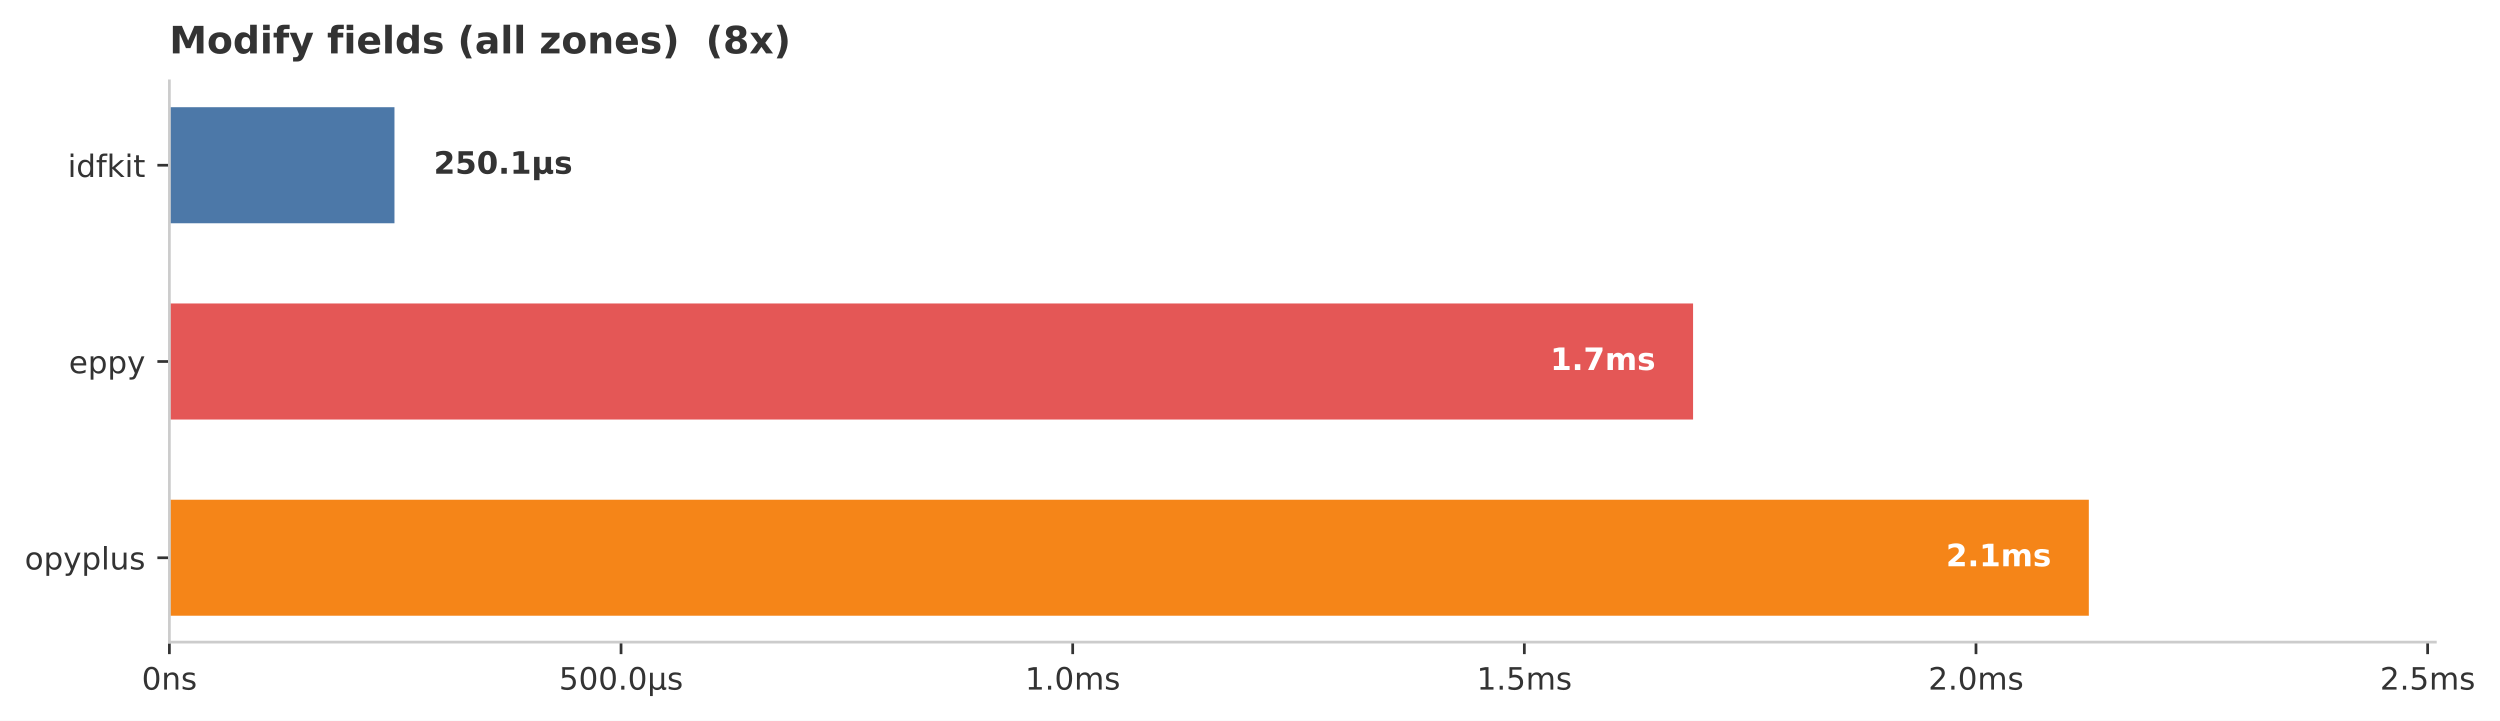
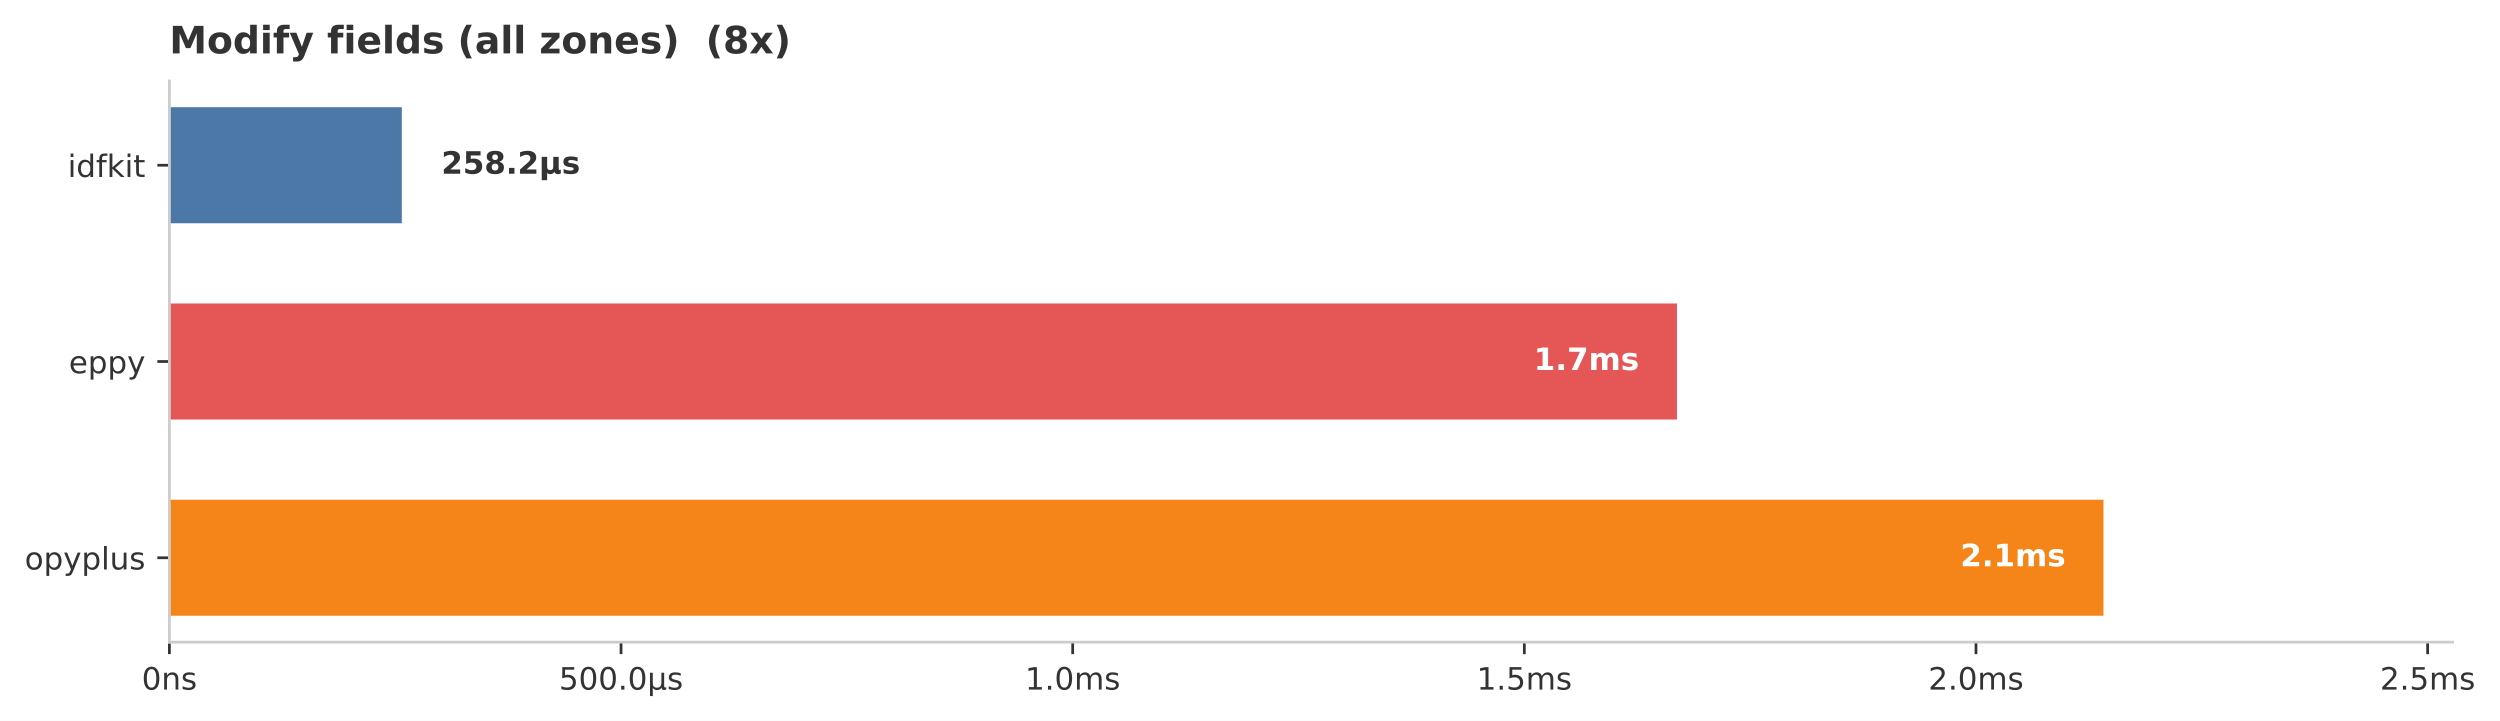
- <svg xmlns="http://www.w3.org/2000/svg" xmlns:xlink="http://www.w3.org/1999/xlink" width="728.398pt" height="210pt" viewBox="0 0 728.398 210" version="1.1">
+ <svg xmlns="http://www.w3.org/2000/svg" xmlns:xlink="http://www.w3.org/1999/xlink" width="728.387pt" height="210pt" viewBox="0 0 728.387 210" version="1.1">
  <defs>
    <style type="text/css">*{stroke-linejoin: round; stroke-linecap: butt}</style>
  </defs>
  <g id="figure_1">
    <g id="patch_1">
-       <path d="M 0 210 L 728.398 210 L 728.398 -0 L 0 -0 z " style="fill: #ffffff" />
+       <path d="M 0 210 L 728.387 210 L 728.387 -0 L 0 -0 z " style="fill: #ffffff" />
    </g>
    <g id="axes_1">
      <g id="patch_2">
-         <path d="M 49.353 187.089 L 709.56 187.089 L 709.56 23.558 L 49.353 23.558 z " style="fill: #ffffff" />
+         <path d="M 49.353 187.089 L 714.582 187.089 L 714.582 23.558 L 49.353 23.558 z " style="fill: #ffffff" />
      </g>
      <g id="patch_3">
-         <path d="M 49.353 30.992 L 115.182 30.992 L 115.182 65.299 L 49.353 65.299 z " clip-path="url(#pf01cc82cda)" style="fill: #4c78a8; stroke: #ffffff; stroke-width: 0.5; stroke-linejoin: miter" />
+         <path d="M 49.353 30.992 L 117.32 30.992 L 117.32 65.299 L 49.353 65.299 z " clip-path="url(#p45bb017839)" style="fill: #4c78a8; stroke: #ffffff; stroke-width: 0.5; stroke-linejoin: miter" />
      </g>
      <g id="patch_4">
-         <path d="M 49.353 88.17 L 493.543 88.17 L 493.543 122.477 L 49.353 122.477 z " clip-path="url(#pf01cc82cda)" style="fill: #e45756; stroke: #ffffff; stroke-width: 0.5; stroke-linejoin: miter" />
+         <path d="M 49.353 88.17 L 488.842 88.17 L 488.842 122.477 L 49.353 122.477 z " clip-path="url(#p45bb017839)" style="fill: #e45756; stroke: #ffffff; stroke-width: 0.5; stroke-linejoin: miter" />
      </g>
      <g id="patch_5">
-         <path d="M 49.353 145.349 L 608.851 145.349 L 608.851 179.656 L 49.353 179.656 z " clip-path="url(#pf01cc82cda)" style="fill: #f58518; stroke: #ffffff; stroke-width: 0.5; stroke-linejoin: miter" />
+         <path d="M 49.353 145.349 L 613.107 145.349 L 613.107 179.656 L 49.353 179.656 z " clip-path="url(#p45bb017839)" style="fill: #f58518; stroke: #ffffff; stroke-width: 0.5; stroke-linejoin: miter" />
      </g>
      <g id="matplotlib.axis_1">
        <g id="xtick_1">
          <g id="line2d_1">
            <defs>
-               <path id="mb7162e9f88" d="M 0 0 L 0 3.5 " style="stroke: #333333; stroke-width: 0.8" />
+               <path id="m4ce6fe89cb" d="M 0 0 L 0 3.5 " style="stroke: #333333; stroke-width: 0.8" />
            </defs>
            <g>
-               <use xlink:href="#mb7162e9f88" x="49.353" y="187.089" style="fill: #333333; stroke: #333333; stroke-width: 0.8" />
+               <use xlink:href="#m4ce6fe89cb" x="49.353" y="187.089" style="fill: #333333; stroke: #333333; stroke-width: 0.8" />
            </g>
          </g>
          <g id="text_1">
            <g style="fill: #333333" transform="translate(41.29422 200.9278) scale(0.09 -0.09)">
              <defs>
                <path id="DejaVuSans-30" d="M 2034 4250 Q 1547 4250 1301 3770 Q 1056 3291 1056 2328 Q 1056 1369 1301 889 Q 1547 409 2034 409 Q 2525 409 2770 889 Q 3016 1369 3016 2328 Q 3016 3291 2770 3770 Q 2525 4250 2034 4250 z M 2034 4750 Q 2819 4750 3233 4129 Q 3647 3509 3647 2328 Q 3647 1150 3233 529 Q 2819 -91 2034 -91 Q 1250 -91 836 529 Q 422 1150 422 2328 Q 422 3509 836 4129 Q 1250 4750 2034 4750 z " transform="scale(0.015625)" />
                <path id="DejaVuSans-6e" d="M 3513 2113 L 3513 0 L 2938 0 L 2938 2094 Q 2938 2591 2744 2837 Q 2550 3084 2163 3084 Q 1697 3084 1428 2787 Q 1159 2491 1159 1978 L 1159 0 L 581 0 L 581 3500 L 1159 3500 L 1159 2956 Q 1366 3272 1645 3428 Q 1925 3584 2291 3584 Q 2894 3584 3203 3211 Q 3513 2838 3513 2113 z " transform="scale(0.015625)" />
                <path id="DejaVuSans-73" d="M 2834 3397 L 2834 2853 Q 2591 2978 2328 3040 Q 2066 3103 1784 3103 Q 1356 3103 1142 2972 Q 928 2841 928 2578 Q 928 2378 1081 2264 Q 1234 2150 1697 2047 L 1894 2003 Q 2506 1872 2764 1633 Q 3022 1394 3022 966 Q 3022 478 2636 193 Q 2250 -91 1575 -91 Q 1294 -91 989 -36 Q 684 19 347 128 L 347 722 Q 666 556 975 473 Q 1284 391 1588 391 Q 1994 391 2212 530 Q 2431 669 2431 922 Q 2431 1156 2273 1281 Q 2116 1406 1581 1522 L 1381 1569 Q 847 1681 609 1914 Q 372 2147 372 2553 Q 372 3047 722 3315 Q 1072 3584 1716 3584 Q 2034 3584 2315 3537 Q 2597 3491 2834 3397 z " transform="scale(0.015625)" />
              </defs>
              <use xlink:href="#DejaVuSans-30" />
              <use xlink:href="#DejaVuSans-6e" transform="translate(63.62305 0)" />
              <use xlink:href="#DejaVuSans-73" transform="translate(127.002 0)" />
            </g>
          </g>
        </g>
        <g id="xtick_2">
          <g id="line2d_2">
            <g>
-               <use xlink:href="#mb7162e9f88" x="180.946" y="187.089" style="fill: #333333; stroke: #333333; stroke-width: 0.8" />
+               <use xlink:href="#m4ce6fe89cb" x="180.943" y="187.089" style="fill: #333333; stroke: #333333; stroke-width: 0.8" />
            </g>
          </g>
          <g id="text_2">
-             <g style="fill: #333333" transform="translate(162.8556 200.9278) scale(0.09 -0.09)">
+             <g style="fill: #333333" transform="translate(162.8533 200.9278) scale(0.09 -0.09)">
              <defs>
                <path id="DejaVuSans-35" d="M 691 4666 L 3169 4666 L 3169 4134 L 1269 4134 L 1269 2991 Q 1406 3038 1543 3061 Q 1681 3084 1819 3084 Q 2600 3084 3056 2656 Q 3513 2228 3513 1497 Q 3513 744 3044 326 Q 2575 -91 1722 -91 Q 1428 -91 1123 -41 Q 819 9 494 109 L 494 744 Q 775 591 1075 516 Q 1375 441 1709 441 Q 2250 441 2565 725 Q 2881 1009 2881 1497 Q 2881 1984 2565 2268 Q 2250 2553 1709 2553 Q 1456 2553 1204 2497 Q 953 2441 691 2322 L 691 4666 z " transform="scale(0.015625)" />
                <path id="DejaVuSans-2e" d="M 684 794 L 1344 794 L 1344 0 L 684 0 L 684 794 z " transform="scale(0.015625)" />
                <path id="DejaVuSans-b5" d="M 544 -1331 L 544 3500 L 1119 3500 L 1119 1325 Q 1119 872 1334 640 Q 1550 409 1972 409 Q 2434 409 2667 671 Q 2900 934 2900 1459 L 2900 3500 L 3475 3500 L 3475 806 Q 3475 619 3529 530 Q 3584 441 3700 441 Q 3728 441 3778 458 Q 3828 475 3916 513 L 3916 50 Q 3788 -22 3673 -56 Q 3559 -91 3450 -91 Q 3234 -91 3106 31 Q 2978 153 2931 403 Q 2775 156 2548 32 Q 2322 -91 2016 -91 Q 1697 -91 1473 31 Q 1250 153 1119 397 L 1119 -1331 L 544 -1331 z " transform="scale(0.015625)" />
              </defs>
              <use xlink:href="#DejaVuSans-35" />
              <use xlink:href="#DejaVuSans-30" transform="translate(63.62305 0)" />
              <use xlink:href="#DejaVuSans-30" transform="translate(127.2461 0)" />
              <use xlink:href="#DejaVuSans-2e" transform="translate(190.8691 0)" />
              <use xlink:href="#DejaVuSans-30" transform="translate(222.6562 0)" />
              <use xlink:href="#DejaVuSans-b5" transform="translate(286.2793 0)" />
              <use xlink:href="#DejaVuSans-73" transform="translate(349.9023 0)" />
            </g>
          </g>
        </g>
        <g id="xtick_3">
          <g id="line2d_3">
            <g>
-               <use xlink:href="#mb7162e9f88" x="312.538" y="187.089" style="fill: #333333; stroke: #333333; stroke-width: 0.8" />
+               <use xlink:href="#m4ce6fe89cb" x="312.533" y="187.089" style="fill: #333333; stroke: #333333; stroke-width: 0.8" />
            </g>
          </g>
          <g id="text_3">
-             <g style="fill: #333333" transform="translate(298.6539 200.9278) scale(0.09 -0.09)">
+             <g style="fill: #333333" transform="translate(298.6493 200.9278) scale(0.09 -0.09)">
              <defs>
                <path id="DejaVuSans-31" d="M 794 531 L 1825 531 L 1825 4091 L 703 3866 L 703 4441 L 1819 4666 L 2450 4666 L 2450 531 L 3481 531 L 3481 0 L 794 0 L 794 531 z " transform="scale(0.015625)" />
                <path id="DejaVuSans-6d" d="M 3328 2828 Q 3544 3216 3844 3400 Q 4144 3584 4550 3584 Q 5097 3584 5394 3201 Q 5691 2819 5691 2113 L 5691 0 L 5113 0 L 5113 2094 Q 5113 2597 4934 2840 Q 4756 3084 4391 3084 Q 3944 3084 3684 2787 Q 3425 2491 3425 1978 L 3425 0 L 2847 0 L 2847 2094 Q 2847 2600 2669 2842 Q 2491 3084 2119 3084 Q 1678 3084 1418 2786 Q 1159 2488 1159 1978 L 1159 0 L 581 0 L 581 3500 L 1159 3500 L 1159 2956 Q 1356 3278 1631 3431 Q 1906 3584 2284 3584 Q 2666 3584 2933 3390 Q 3200 3197 3328 2828 z " transform="scale(0.015625)" />
              </defs>
              <use xlink:href="#DejaVuSans-31" />
              <use xlink:href="#DejaVuSans-2e" transform="translate(63.62305 0)" />
              <use xlink:href="#DejaVuSans-30" transform="translate(95.41016 0)" />
              <use xlink:href="#DejaVuSans-6d" transform="translate(159.0332 0)" />
              <use xlink:href="#DejaVuSans-73" transform="translate(256.4453 0)" />
            </g>
          </g>
        </g>
        <g id="xtick_4">
          <g id="line2d_4">
            <g>
-               <use xlink:href="#mb7162e9f88" x="444.13" y="187.089" style="fill: #333333; stroke: #333333; stroke-width: 0.8" />
+               <use xlink:href="#m4ce6fe89cb" x="444.123" y="187.089" style="fill: #333333; stroke: #333333; stroke-width: 0.8" />
            </g>
          </g>
          <g id="text_4">
-             <g style="fill: #333333" transform="translate(430.2461 200.9278) scale(0.09 -0.09)">
+             <g style="fill: #333333" transform="translate(430.2392 200.9278) scale(0.09 -0.09)">
              <use xlink:href="#DejaVuSans-31" />
              <use xlink:href="#DejaVuSans-2e" transform="translate(63.62305 0)" />
              <use xlink:href="#DejaVuSans-35" transform="translate(95.41016 0)" />
              <use xlink:href="#DejaVuSans-6d" transform="translate(159.0332 0)" />
              <use xlink:href="#DejaVuSans-73" transform="translate(256.4453 0)" />
            </g>
          </g>
        </g>
        <g id="xtick_5">
          <g id="line2d_5">
            <g>
-               <use xlink:href="#mb7162e9f88" x="575.722" y="187.089" style="fill: #333333; stroke: #333333; stroke-width: 0.8" />
+               <use xlink:href="#m4ce6fe89cb" x="575.713" y="187.089" style="fill: #333333; stroke: #333333; stroke-width: 0.8" />
            </g>
          </g>
          <g id="text_5">
-             <g style="fill: #333333" transform="translate(561.8383 200.9278) scale(0.09 -0.09)">
+             <g style="fill: #333333" transform="translate(561.8291 200.9278) scale(0.09 -0.09)">
              <defs>
                <path id="DejaVuSans-32" d="M 1228 531 L 3431 531 L 3431 0 L 469 0 L 469 531 Q 828 903 1448 1529 Q 2069 2156 2228 2338 Q 2531 2678 2651 2914 Q 2772 3150 2772 3378 Q 2772 3750 2511 3984 Q 2250 4219 1831 4219 Q 1534 4219 1204 4116 Q 875 4013 500 3803 L 500 4441 Q 881 4594 1212 4672 Q 1544 4750 1819 4750 Q 2544 4750 2975 4387 Q 3406 4025 3406 3419 Q 3406 3131 3298 2873 Q 3191 2616 2906 2266 Q 2828 2175 2409 1742 Q 1991 1309 1228 531 z " transform="scale(0.015625)" />
              </defs>
              <use xlink:href="#DejaVuSans-32" />
              <use xlink:href="#DejaVuSans-2e" transform="translate(63.62305 0)" />
              <use xlink:href="#DejaVuSans-30" transform="translate(95.41016 0)" />
              <use xlink:href="#DejaVuSans-6d" transform="translate(159.0332 0)" />
              <use xlink:href="#DejaVuSans-73" transform="translate(256.4453 0)" />
            </g>
          </g>
        </g>
        <g id="xtick_6">
          <g id="line2d_6">
            <g>
-               <use xlink:href="#mb7162e9f88" x="707.314" y="187.089" style="fill: #333333; stroke: #333333; stroke-width: 0.8" />
+               <use xlink:href="#m4ce6fe89cb" x="707.303" y="187.089" style="fill: #333333; stroke: #333333; stroke-width: 0.8" />
            </g>
          </g>
          <g id="text_6">
-             <g style="fill: #333333" transform="translate(693.4305 200.9278) scale(0.09 -0.09)">
+             <g style="fill: #333333" transform="translate(693.419 200.9278) scale(0.09 -0.09)">
              <use xlink:href="#DejaVuSans-32" />
              <use xlink:href="#DejaVuSans-2e" transform="translate(63.62305 0)" />
              <use xlink:href="#DejaVuSans-35" transform="translate(95.41016 0)" />
              <use xlink:href="#DejaVuSans-6d" transform="translate(159.0332 0)" />
              <use xlink:href="#DejaVuSans-73" transform="translate(256.4453 0)" />
            </g>
          </g>
        </g>
      </g>
      <g id="matplotlib.axis_2">
        <g id="ytick_1">
          <g id="line2d_7">
            <defs>
-               <path id="m614a142fe1" d="M 0 0 L -3.5 0 " style="stroke: #333333; stroke-width: 0.8" />
+               <path id="m4fc2e59702" d="M 0 0 L -3.5 0 " style="stroke: #333333; stroke-width: 0.8" />
            </defs>
            <g>
-               <use xlink:href="#m614a142fe1" x="49.353" y="48.145" style="fill: #333333; stroke: #333333; stroke-width: 0.8" />
+               <use xlink:href="#m4fc2e59702" x="49.353" y="48.145" style="fill: #333333; stroke: #333333; stroke-width: 0.8" />
            </g>
          </g>
          <g id="text_7">
            <g style="fill: #333333" transform="translate(19.73109 51.5644) scale(0.09 -0.09)">
              <defs>
                <path id="DejaVuSans-69" d="M 603 3500 L 1178 3500 L 1178 0 L 603 0 L 603 3500 z M 603 4863 L 1178 4863 L 1178 4134 L 603 4134 L 603 4863 z " transform="scale(0.015625)" />
                <path id="DejaVuSans-64" d="M 2906 2969 L 2906 4863 L 3481 4863 L 3481 0 L 2906 0 L 2906 525 Q 2725 213 2448 61 Q 2172 -91 1784 -91 Q 1150 -91 751 415 Q 353 922 353 1747 Q 353 2572 751 3078 Q 1150 3584 1784 3584 Q 2172 3584 2448 3432 Q 2725 3281 2906 2969 z M 947 1747 Q 947 1113 1208 752 Q 1469 391 1925 391 Q 2381 391 2643 752 Q 2906 1113 2906 1747 Q 2906 2381 2643 2742 Q 2381 3103 1925 3103 Q 1469 3103 1208 2742 Q 947 2381 947 1747 z " transform="scale(0.015625)" />
                <path id="DejaVuSans-66" d="M 2375 4863 L 2375 4384 L 1825 4384 Q 1516 4384 1395 4259 Q 1275 4134 1275 3809 L 1275 3500 L 2222 3500 L 2222 3053 L 1275 3053 L 1275 0 L 697 0 L 697 3053 L 147 3053 L 147 3500 L 697 3500 L 697 3744 Q 697 4328 969 4595 Q 1241 4863 1831 4863 L 2375 4863 z " transform="scale(0.015625)" />
                <path id="DejaVuSans-6b" d="M 581 4863 L 1159 4863 L 1159 1991 L 2875 3500 L 3609 3500 L 1753 1863 L 3688 0 L 2938 0 L 1159 1709 L 1159 0 L 581 0 L 581 4863 z " transform="scale(0.015625)" />
                <path id="DejaVuSans-74" d="M 1172 4494 L 1172 3500 L 2356 3500 L 2356 3053 L 1172 3053 L 1172 1153 Q 1172 725 1289 603 Q 1406 481 1766 481 L 2356 481 L 2356 0 L 1766 0 Q 1100 0 847 248 Q 594 497 594 1153 L 594 3053 L 172 3053 L 172 3500 L 594 3500 L 594 4494 L 1172 4494 z " transform="scale(0.015625)" />
              </defs>
              <use xlink:href="#DejaVuSans-69" />
              <use xlink:href="#DejaVuSans-64" transform="translate(27.7832 0)" />
              <use xlink:href="#DejaVuSans-66" transform="translate(91.25977 0)" />
              <use xlink:href="#DejaVuSans-6b" transform="translate(126.4648 0)" />
              <use xlink:href="#DejaVuSans-69" transform="translate(184.375 0)" />
              <use xlink:href="#DejaVuSans-74" transform="translate(212.1582 0)" />
            </g>
          </g>
        </g>
        <g id="ytick_2">
          <g id="line2d_8">
            <g>
-               <use xlink:href="#m614a142fe1" x="49.353" y="105.324" style="fill: #333333; stroke: #333333; stroke-width: 0.8" />
+               <use xlink:href="#m4fc2e59702" x="49.353" y="105.324" style="fill: #333333; stroke: #333333; stroke-width: 0.8" />
            </g>
          </g>
          <g id="text_8">
            <g style="fill: #333333" transform="translate(20.06156 108.743) scale(0.09 -0.09)">
              <defs>
                <path id="DejaVuSans-65" d="M 3597 1894 L 3597 1613 L 953 1613 Q 991 1019 1311 708 Q 1631 397 2203 397 Q 2534 397 2845 478 Q 3156 559 3463 722 L 3463 178 Q 3153 47 2828 -22 Q 2503 -91 2169 -91 Q 1331 -91 842 396 Q 353 884 353 1716 Q 353 2575 817 3079 Q 1281 3584 2069 3584 Q 2775 3584 3186 3129 Q 3597 2675 3597 1894 z M 3022 2063 Q 3016 2534 2758 2815 Q 2500 3097 2075 3097 Q 1594 3097 1305 2825 Q 1016 2553 972 2059 L 3022 2063 z " transform="scale(0.015625)" />
                <path id="DejaVuSans-70" d="M 1159 525 L 1159 -1331 L 581 -1331 L 581 3500 L 1159 3500 L 1159 2969 Q 1341 3281 1617 3432 Q 1894 3584 2278 3584 Q 2916 3584 3314 3078 Q 3713 2572 3713 1747 Q 3713 922 3314 415 Q 2916 -91 2278 -91 Q 1894 -91 1617 61 Q 1341 213 1159 525 z M 3116 1747 Q 3116 2381 2855 2742 Q 2594 3103 2138 3103 Q 1681 3103 1420 2742 Q 1159 2381 1159 1747 Q 1159 1113 1420 752 Q 1681 391 2138 391 Q 2594 391 2855 752 Q 3116 1113 3116 1747 z " transform="scale(0.015625)" />
                <path id="DejaVuSans-79" d="M 2059 -325 Q 1816 -950 1584 -1140 Q 1353 -1331 966 -1331 L 506 -1331 L 506 -850 L 844 -850 Q 1081 -850 1212 -737 Q 1344 -625 1503 -206 L 1606 56 L 191 3500 L 800 3500 L 1894 763 L 2988 3500 L 3597 3500 L 2059 -325 z " transform="scale(0.015625)" />
              </defs>
              <use xlink:href="#DejaVuSans-65" />
              <use xlink:href="#DejaVuSans-70" transform="translate(61.52344 0)" />
              <use xlink:href="#DejaVuSans-70" transform="translate(125 0)" />
              <use xlink:href="#DejaVuSans-79" transform="translate(188.4766 0)" />
            </g>
          </g>
        </g>
        <g id="ytick_3">
          <g id="line2d_9">
            <g>
-               <use xlink:href="#m614a142fe1" x="49.353" y="162.502" style="fill: #333333; stroke: #333333; stroke-width: 0.8" />
+               <use xlink:href="#m4fc2e59702" x="49.353" y="162.502" style="fill: #333333; stroke: #333333; stroke-width: 0.8" />
            </g>
          </g>
          <g id="text_9">
            <g style="fill: #333333" transform="translate(7.2 165.9217) scale(0.09 -0.09)">
              <defs>
                <path id="DejaVuSans-6f" d="M 1959 3097 Q 1497 3097 1228 2736 Q 959 2375 959 1747 Q 959 1119 1226 758 Q 1494 397 1959 397 Q 2419 397 2687 759 Q 2956 1122 2956 1747 Q 2956 2369 2687 2733 Q 2419 3097 1959 3097 z M 1959 3584 Q 2709 3584 3137 3096 Q 3566 2609 3566 1747 Q 3566 888 3137 398 Q 2709 -91 1959 -91 Q 1206 -91 779 398 Q 353 888 353 1747 Q 353 2609 779 3096 Q 1206 3584 1959 3584 z " transform="scale(0.015625)" />
                <path id="DejaVuSans-6c" d="M 603 4863 L 1178 4863 L 1178 0 L 603 0 L 603 4863 z " transform="scale(0.015625)" />
                <path id="DejaVuSans-75" d="M 544 1381 L 544 3500 L 1119 3500 L 1119 1403 Q 1119 906 1312 657 Q 1506 409 1894 409 Q 2359 409 2629 706 Q 2900 1003 2900 1516 L 2900 3500 L 3475 3500 L 3475 0 L 2900 0 L 2900 538 Q 2691 219 2414 64 Q 2138 -91 1772 -91 Q 1169 -91 856 284 Q 544 659 544 1381 z M 1991 3584 L 1991 3584 z " transform="scale(0.015625)" />
              </defs>
              <use xlink:href="#DejaVuSans-6f" />
              <use xlink:href="#DejaVuSans-70" transform="translate(61.18164 0)" />
              <use xlink:href="#DejaVuSans-79" transform="translate(124.6582 0)" />
              <use xlink:href="#DejaVuSans-70" transform="translate(183.8379 0)" />
              <use xlink:href="#DejaVuSans-6c" transform="translate(247.3145 0)" />
              <use xlink:href="#DejaVuSans-75" transform="translate(275.0977 0)" />
              <use xlink:href="#DejaVuSans-73" transform="translate(338.4766 0)" />
            </g>
          </g>
        </g>
      </g>
      <g id="patch_6">
        <path d="M 49.353 187.089 L 49.353 23.558 " style="fill: none; stroke: #cccccc; stroke-width: 0.8; stroke-linejoin: miter; stroke-linecap: square" />
      </g>
      <g id="patch_7">
-         <path d="M 49.353 187.089 L 709.56 187.089 " style="fill: none; stroke: #cccccc; stroke-width: 0.8; stroke-linejoin: miter; stroke-linecap: square" />
+         <path d="M 49.353 187.089 L 714.582 187.089 " style="fill: none; stroke: #cccccc; stroke-width: 0.8; stroke-linejoin: miter; stroke-linecap: square" />
      </g>
      <g id="text_10">
-         <g style="fill: #333333" transform="translate(126.3724 50.61869) scale(0.09 -0.09)">
+         <g style="fill: #333333" transform="translate(128.5947 50.61869) scale(0.09 -0.09)">
          <defs>
            <path id="DejaVuSans-Bold-32" d="M 1844 884 L 3897 884 L 3897 0 L 506 0 L 506 884 L 2209 2388 Q 2438 2594 2547 2791 Q 2656 2988 2656 3200 Q 2656 3528 2436 3728 Q 2216 3928 1850 3928 Q 1569 3928 1234 3808 Q 900 3688 519 3450 L 519 4475 Q 925 4609 1322 4679 Q 1719 4750 2100 4750 Q 2938 4750 3402 4381 Q 3866 4013 3866 3353 Q 3866 2972 3669 2642 Q 3472 2313 2841 1759 L 1844 884 z " transform="scale(0.015625)" />
            <path id="DejaVuSans-Bold-35" d="M 678 4666 L 3669 4666 L 3669 3781 L 1638 3781 L 1638 3059 Q 1775 3097 1914 3117 Q 2053 3138 2203 3138 Q 3056 3138 3531 2711 Q 4006 2284 4006 1522 Q 4006 766 3489 337 Q 2972 -91 2053 -91 Q 1656 -91 1267 -14 Q 878 63 494 219 L 494 1166 Q 875 947 1217 837 Q 1559 728 1863 728 Q 2300 728 2551 942 Q 2803 1156 2803 1522 Q 2803 1891 2551 2103 Q 2300 2316 1863 2316 Q 1603 2316 1309 2248 Q 1016 2181 678 2041 L 678 4666 z " transform="scale(0.015625)" />
-             <path id="DejaVuSans-Bold-30" d="M 2944 2338 Q 2944 3213 2780 3570 Q 2616 3928 2228 3928 Q 1841 3928 1675 3570 Q 1509 3213 1509 2338 Q 1509 1453 1675 1090 Q 1841 728 2228 728 Q 2613 728 2778 1090 Q 2944 1453 2944 2338 z M 4147 2328 Q 4147 1169 3647 539 Q 3147 -91 2228 -91 Q 1306 -91 806 539 Q 306 1169 306 2328 Q 306 3491 806 4120 Q 1306 4750 2228 4750 Q 3147 4750 3647 4120 Q 4147 3491 4147 2328 z " transform="scale(0.015625)" />
+             <path id="DejaVuSans-Bold-38" d="M 2228 2088 Q 1891 2088 1709 1903 Q 1528 1719 1528 1375 Q 1528 1031 1709 848 Q 1891 666 2228 666 Q 2563 666 2741 848 Q 2919 1031 2919 1375 Q 2919 1722 2741 1905 Q 2563 2088 2228 2088 z M 1350 2484 Q 925 2613 709 2878 Q 494 3144 494 3541 Q 494 4131 934 4440 Q 1375 4750 2228 4750 Q 3075 4750 3515 4442 Q 3956 4134 3956 3541 Q 3956 3144 3739 2878 Q 3522 2613 3097 2484 Q 3572 2353 3814 2058 Q 4056 1763 4056 1313 Q 4056 619 3595 264 Q 3134 -91 2228 -91 Q 1319 -91 855 264 Q 391 619 391 1313 Q 391 1763 633 2058 Q 875 2353 1350 2484 z M 1631 3419 Q 1631 3141 1786 2991 Q 1941 2841 2228 2841 Q 2509 2841 2662 2991 Q 2816 3141 2816 3419 Q 2816 3697 2662 3845 Q 2509 3994 2228 3994 Q 1941 3994 1786 3844 Q 1631 3694 1631 3419 z " transform="scale(0.015625)" />
            <path id="DejaVuSans-Bold-2e" d="M 653 1209 L 1778 1209 L 1778 0 L 653 0 L 653 1209 z " transform="scale(0.015625)" />
-             <path id="DejaVuSans-Bold-31" d="M 750 831 L 1813 831 L 1813 3847 L 722 3622 L 722 4441 L 1806 4666 L 2950 4666 L 2950 831 L 4013 831 L 4013 0 L 750 0 L 750 831 z " transform="scale(0.015625)" />
            <path id="DejaVuSans-Bold-b5" d="M 544 -1338 L 544 3500 L 1672 3500 L 1672 1466 Q 1672 1103 1828 926 Q 1984 750 2303 750 Q 2625 750 2781 926 Q 2938 1103 2938 1466 L 2938 3500 L 4063 3500 L 4063 1159 Q 4063 938 4114 850 Q 4166 763 4288 763 Q 4344 763 4395 778 Q 4447 794 4506 831 L 4506 50 Q 4341 -22 4195 -56 Q 4050 -91 3909 -91 Q 3631 -91 3454 26 Q 3278 144 3169 403 Q 3022 156 2811 32 Q 2600 -91 2322 -91 Q 2091 -91 1928 -17 Q 1766 56 1672 206 L 1672 -1338 L 544 -1338 z " transform="scale(0.015625)" />
            <path id="DejaVuSans-Bold-73" d="M 3272 3391 L 3272 2541 Q 2913 2691 2578 2766 Q 2244 2841 1947 2841 Q 1628 2841 1473 2761 Q 1319 2681 1319 2516 Q 1319 2381 1436 2309 Q 1553 2238 1856 2203 L 2053 2175 Q 2913 2066 3209 1816 Q 3506 1566 3506 1031 Q 3506 472 3093 190 Q 2681 -91 1863 -91 Q 1516 -91 1145 -36 Q 775 19 384 128 L 384 978 Q 719 816 1070 734 Q 1422 653 1784 653 Q 2113 653 2278 743 Q 2444 834 2444 1013 Q 2444 1163 2330 1236 Q 2216 1309 1875 1350 L 1678 1375 Q 931 1469 631 1722 Q 331 1975 331 2491 Q 331 3047 712 3315 Q 1094 3584 1881 3584 Q 2191 3584 2531 3537 Q 2872 3491 3272 3391 z " transform="scale(0.015625)" />
          </defs>
          <use xlink:href="#DejaVuSans-Bold-32" />
          <use xlink:href="#DejaVuSans-Bold-35" transform="translate(69.58008 0)" />
-           <use xlink:href="#DejaVuSans-Bold-30" transform="translate(139.1602 0)" />
+           <use xlink:href="#DejaVuSans-Bold-38" transform="translate(139.1602 0)" />
          <use xlink:href="#DejaVuSans-Bold-2e" transform="translate(208.7402 0)" />
-           <use xlink:href="#DejaVuSans-Bold-31" transform="translate(246.7285 0)" />
+           <use xlink:href="#DejaVuSans-Bold-32" transform="translate(246.7285 0)" />
          <use xlink:href="#DejaVuSans-Bold-b5" transform="translate(316.3086 0)" />
          <use xlink:href="#DejaVuSans-Bold-73" transform="translate(389.8926 0)" />
        </g>
      </g>
      <g id="text_11">
-         <g style="fill: #ffffff" transform="translate(451.6756 107.8072) scale(0.09 -0.09)">
+         <g style="fill: #ffffff" transform="translate(446.8892 107.8072) scale(0.09 -0.09)">
          <defs>
+             <path id="DejaVuSans-Bold-31" d="M 750 831 L 1813 831 L 1813 3847 L 722 3622 L 722 4441 L 1806 4666 L 2950 4666 L 2950 831 L 4013 831 L 4013 0 L 750 0 L 750 831 z " transform="scale(0.015625)" />
            <path id="DejaVuSans-Bold-37" d="M 428 4666 L 3944 4666 L 3944 3988 L 2125 0 L 953 0 L 2675 3781 L 428 3781 L 428 4666 z " transform="scale(0.015625)" />
            <path id="DejaVuSans-Bold-6d" d="M 3781 2919 Q 3994 3244 4286 3414 Q 4578 3584 4928 3584 Q 5531 3584 5847 3212 Q 6163 2841 6163 2131 L 6163 0 L 5038 0 L 5038 1825 Q 5041 1866 5042 1909 Q 5044 1953 5044 2034 Q 5044 2406 4934 2573 Q 4825 2741 4581 2741 Q 4263 2741 4089 2478 Q 3916 2216 3909 1719 L 3909 0 L 2784 0 L 2784 1825 Q 2784 2406 2684 2573 Q 2584 2741 2328 2741 Q 2006 2741 1831 2477 Q 1656 2213 1656 1722 L 1656 0 L 531 0 L 531 3500 L 1656 3500 L 1656 2988 Q 1863 3284 2130 3434 Q 2397 3584 2719 3584 Q 3081 3584 3359 3409 Q 3638 3234 3781 2919 z " transform="scale(0.015625)" />
          </defs>
          <use xlink:href="#DejaVuSans-Bold-31" />
          <use xlink:href="#DejaVuSans-Bold-2e" transform="translate(69.58008 0)" />
          <use xlink:href="#DejaVuSans-Bold-37" transform="translate(107.5684 0)" />
          <use xlink:href="#DejaVuSans-Bold-6d" transform="translate(177.1484 0)" />
          <use xlink:href="#DejaVuSans-Bold-73" transform="translate(281.3477 0)" />
        </g>
      </g>
      <g id="text_12">
-         <g style="fill: #ffffff" transform="translate(566.9833 164.9858) scale(0.09 -0.09)">
+         <g style="fill: #ffffff" transform="translate(571.1542 164.9858) scale(0.09 -0.09)">
          <use xlink:href="#DejaVuSans-Bold-32" />
          <use xlink:href="#DejaVuSans-Bold-2e" transform="translate(69.58008 0)" />
          <use xlink:href="#DejaVuSans-Bold-31" transform="translate(107.5684 0)" />
          <use xlink:href="#DejaVuSans-Bold-6d" transform="translate(177.1484 0)" />
          <use xlink:href="#DejaVuSans-Bold-73" transform="translate(281.3477 0)" />
        </g>
      </g>
      <g id="text_13">
        <g style="fill: #333333" transform="translate(49.35344 15.55828) scale(0.11 -0.11)">
          <defs>
            <path id="DejaVuSans-Bold-4d" d="M 588 4666 L 2119 4666 L 3181 2169 L 4250 4666 L 5778 4666 L 5778 0 L 4641 0 L 4641 3413 L 3566 897 L 2803 897 L 1728 3413 L 1728 0 L 588 0 L 588 4666 z " transform="scale(0.015625)" />
            <path id="DejaVuSans-Bold-6f" d="M 2203 2784 Q 1831 2784 1636 2517 Q 1441 2250 1441 1747 Q 1441 1244 1636 976 Q 1831 709 2203 709 Q 2569 709 2762 976 Q 2956 1244 2956 1747 Q 2956 2250 2762 2517 Q 2569 2784 2203 2784 z M 2203 3584 Q 3106 3584 3614 3096 Q 4122 2609 4122 1747 Q 4122 884 3614 396 Q 3106 -91 2203 -91 Q 1297 -91 786 396 Q 275 884 275 1747 Q 275 2609 786 3096 Q 1297 3584 2203 3584 z " transform="scale(0.015625)" />
            <path id="DejaVuSans-Bold-64" d="M 2919 2988 L 2919 4863 L 4044 4863 L 4044 0 L 2919 0 L 2919 506 Q 2688 197 2409 53 Q 2131 -91 1766 -91 Q 1119 -91 703 423 Q 288 938 288 1747 Q 288 2556 703 3070 Q 1119 3584 1766 3584 Q 2128 3584 2408 3439 Q 2688 3294 2919 2988 z M 2181 722 Q 2541 722 2730 984 Q 2919 1247 2919 1747 Q 2919 2247 2730 2509 Q 2541 2772 2181 2772 Q 1825 2772 1636 2509 Q 1447 2247 1447 1747 Q 1447 1247 1636 984 Q 1825 722 2181 722 z " transform="scale(0.015625)" />
            <path id="DejaVuSans-Bold-69" d="M 538 3500 L 1656 3500 L 1656 0 L 538 0 L 538 3500 z M 538 4863 L 1656 4863 L 1656 3950 L 538 3950 L 538 4863 z " transform="scale(0.015625)" />
            <path id="DejaVuSans-Bold-66" d="M 2841 4863 L 2841 4128 L 2222 4128 Q 1984 4128 1890 4042 Q 1797 3956 1797 3744 L 1797 3500 L 2753 3500 L 2753 2700 L 1797 2700 L 1797 0 L 678 0 L 678 2700 L 122 2700 L 122 3500 L 678 3500 L 678 3744 Q 678 4316 997 4589 Q 1316 4863 1984 4863 L 2841 4863 z " transform="scale(0.015625)" />
            <path id="DejaVuSans-Bold-79" d="M 78 3500 L 1197 3500 L 2138 1125 L 2938 3500 L 4056 3500 L 2584 -331 Q 2363 -916 2067 -1148 Q 1772 -1381 1288 -1381 L 641 -1381 L 641 -647 L 991 -647 Q 1275 -647 1404 -556 Q 1534 -466 1606 -231 L 1638 -134 L 78 3500 z " transform="scale(0.015625)" />
            <path id="DejaVuSans-Bold-20" transform="scale(0.015625)" />
            <path id="DejaVuSans-Bold-65" d="M 4031 1759 L 4031 1441 L 1416 1441 Q 1456 1047 1700 850 Q 1944 653 2381 653 Q 2734 653 3104 758 Q 3475 863 3866 1075 L 3866 213 Q 3469 63 3072 -14 Q 2675 -91 2278 -91 Q 1328 -91 801 392 Q 275 875 275 1747 Q 275 2603 792 3093 Q 1309 3584 2216 3584 Q 3041 3584 3536 3087 Q 4031 2591 4031 1759 z M 2881 2131 Q 2881 2450 2695 2645 Q 2509 2841 2209 2841 Q 1884 2841 1681 2658 Q 1478 2475 1428 2131 L 2881 2131 z " transform="scale(0.015625)" />
            <path id="DejaVuSans-Bold-6c" d="M 538 4863 L 1656 4863 L 1656 0 L 538 0 L 538 4863 z " transform="scale(0.015625)" />
            <path id="DejaVuSans-Bold-28" d="M 2413 -844 L 1484 -844 Q 1006 -72 778 623 Q 550 1319 550 2003 Q 550 2688 779 3389 Q 1009 4091 1484 4856 L 2413 4856 Q 2013 4116 1813 3408 Q 1613 2700 1613 2009 Q 1613 1319 1811 609 Q 2009 -100 2413 -844 z " transform="scale(0.015625)" />
            <path id="DejaVuSans-Bold-61" d="M 2106 1575 Q 1756 1575 1579 1456 Q 1403 1338 1403 1106 Q 1403 894 1545 773 Q 1688 653 1941 653 Q 2256 653 2472 879 Q 2688 1106 2688 1447 L 2688 1575 L 2106 1575 z M 3816 1997 L 3816 0 L 2688 0 L 2688 519 Q 2463 200 2181 54 Q 1900 -91 1497 -91 Q 953 -91 614 226 Q 275 544 275 1050 Q 275 1666 698 1953 Q 1122 2241 2028 2241 L 2688 2241 L 2688 2328 Q 2688 2594 2478 2717 Q 2269 2841 1825 2841 Q 1466 2841 1156 2769 Q 847 2697 581 2553 L 581 3406 Q 941 3494 1303 3539 Q 1666 3584 2028 3584 Q 2975 3584 3395 3211 Q 3816 2838 3816 1997 z " transform="scale(0.015625)" />
            <path id="DejaVuSans-Bold-7a" d="M 366 3500 L 3419 3500 L 3419 2719 L 1575 800 L 3419 800 L 3419 0 L 288 0 L 288 781 L 2131 2700 L 366 2700 L 366 3500 z " transform="scale(0.015625)" />
            <path id="DejaVuSans-Bold-6e" d="M 4056 2131 L 4056 0 L 2931 0 L 2931 347 L 2931 1631 Q 2931 2084 2911 2256 Q 2891 2428 2841 2509 Q 2775 2619 2662 2680 Q 2550 2741 2406 2741 Q 2056 2741 1856 2470 Q 1656 2200 1656 1722 L 1656 0 L 538 0 L 538 3500 L 1656 3500 L 1656 2988 Q 1909 3294 2193 3439 Q 2478 3584 2822 3584 Q 3428 3584 3742 3212 Q 4056 2841 4056 2131 z " transform="scale(0.015625)" />
            <path id="DejaVuSans-Bold-29" d="M 513 -844 Q 913 -100 1113 609 Q 1313 1319 1313 2009 Q 1313 2700 1113 3408 Q 913 4116 513 4856 L 1441 4856 Q 1916 4091 2145 3389 Q 2375 2688 2375 2003 Q 2375 1319 2147 623 Q 1919 -72 1441 -844 L 513 -844 z " transform="scale(0.015625)" />
-             <path id="DejaVuSans-Bold-38" d="M 2228 2088 Q 1891 2088 1709 1903 Q 1528 1719 1528 1375 Q 1528 1031 1709 848 Q 1891 666 2228 666 Q 2563 666 2741 848 Q 2919 1031 2919 1375 Q 2919 1722 2741 1905 Q 2563 2088 2228 2088 z M 1350 2484 Q 925 2613 709 2878 Q 494 3144 494 3541 Q 494 4131 934 4440 Q 1375 4750 2228 4750 Q 3075 4750 3515 4442 Q 3956 4134 3956 3541 Q 3956 3144 3739 2878 Q 3522 2613 3097 2484 Q 3572 2353 3814 2058 Q 4056 1763 4056 1313 Q 4056 619 3595 264 Q 3134 -91 2228 -91 Q 1319 -91 855 264 Q 391 619 391 1313 Q 391 1763 633 2058 Q 875 2353 1350 2484 z M 1631 3419 Q 1631 3141 1786 2991 Q 1941 2841 2228 2841 Q 2509 2841 2662 2991 Q 2816 3141 2816 3419 Q 2816 3697 2662 3845 Q 2509 3994 2228 3994 Q 1941 3994 1786 3844 Q 1631 3694 1631 3419 z " transform="scale(0.015625)" />
            <path id="DejaVuSans-Bold-78" d="M 1422 1791 L 159 3500 L 1344 3500 L 2059 2463 L 2784 3500 L 3969 3500 L 2706 1797 L 4031 0 L 2847 0 L 2059 1106 L 1281 0 L 97 0 L 1422 1791 z " transform="scale(0.015625)" />
          </defs>
          <use xlink:href="#DejaVuSans-Bold-4d" />
          <use xlink:href="#DejaVuSans-Bold-6f" transform="translate(99.51172 0)" />
          <use xlink:href="#DejaVuSans-Bold-64" transform="translate(168.2129 0)" />
          <use xlink:href="#DejaVuSans-Bold-69" transform="translate(239.7949 0)" />
          <use xlink:href="#DejaVuSans-Bold-66" transform="translate(274.0723 0)" />
          <use xlink:href="#DejaVuSans-Bold-79" transform="translate(317.5781 0)" />
          <use xlink:href="#DejaVuSans-Bold-20" transform="translate(382.7637 0)" />
          <use xlink:href="#DejaVuSans-Bold-66" transform="translate(417.5781 0)" />
          <use xlink:href="#DejaVuSans-Bold-69" transform="translate(461.084 0)" />
          <use xlink:href="#DejaVuSans-Bold-65" transform="translate(495.3613 0)" />
          <use xlink:href="#DejaVuSans-Bold-6c" transform="translate(563.1836 0)" />
          <use xlink:href="#DejaVuSans-Bold-64" transform="translate(597.4609 0)" />
          <use xlink:href="#DejaVuSans-Bold-73" transform="translate(669.043 0)" />
          <use xlink:href="#DejaVuSans-Bold-20" transform="translate(728.5645 0)" />
          <use xlink:href="#DejaVuSans-Bold-28" transform="translate(763.3789 0)" />
          <use xlink:href="#DejaVuSans-Bold-61" transform="translate(809.082 0)" />
          <use xlink:href="#DejaVuSans-Bold-6c" transform="translate(876.5625 0)" />
          <use xlink:href="#DejaVuSans-Bold-6c" transform="translate(910.8398 0)" />
          <use xlink:href="#DejaVuSans-Bold-20" transform="translate(945.1172 0)" />
          <use xlink:href="#DejaVuSans-Bold-7a" transform="translate(979.9316 0)" />
          <use xlink:href="#DejaVuSans-Bold-6f" transform="translate(1038.135 0)" />
          <use xlink:href="#DejaVuSans-Bold-6e" transform="translate(1106.836 0)" />
          <use xlink:href="#DejaVuSans-Bold-65" transform="translate(1178.027 0)" />
          <use xlink:href="#DejaVuSans-Bold-73" transform="translate(1245.85 0)" />
          <use xlink:href="#DejaVuSans-Bold-29" transform="translate(1305.371 0)" />
          <use xlink:href="#DejaVuSans-Bold-20" transform="translate(1351.074 0)" />
          <use xlink:href="#DejaVuSans-Bold-20" transform="translate(1385.889 0)" />
          <use xlink:href="#DejaVuSans-Bold-28" transform="translate(1420.703 0)" />
          <use xlink:href="#DejaVuSans-Bold-38" transform="translate(1466.406 0)" />
          <use xlink:href="#DejaVuSans-Bold-78" transform="translate(1535.986 0)" />
          <use xlink:href="#DejaVuSans-Bold-29" transform="translate(1600.488 0)" />
        </g>
      </g>
    </g>
  </g>
  <defs>
-     <clipPath id="pf01cc82cda">
-       <rect x="49.353" y="23.558" width="660.207" height="163.531" />
+     <clipPath id="p45bb017839">
+       <rect x="49.353" y="23.558" width="665.229" height="163.531" />
    </clipPath>
  </defs>
</svg>
